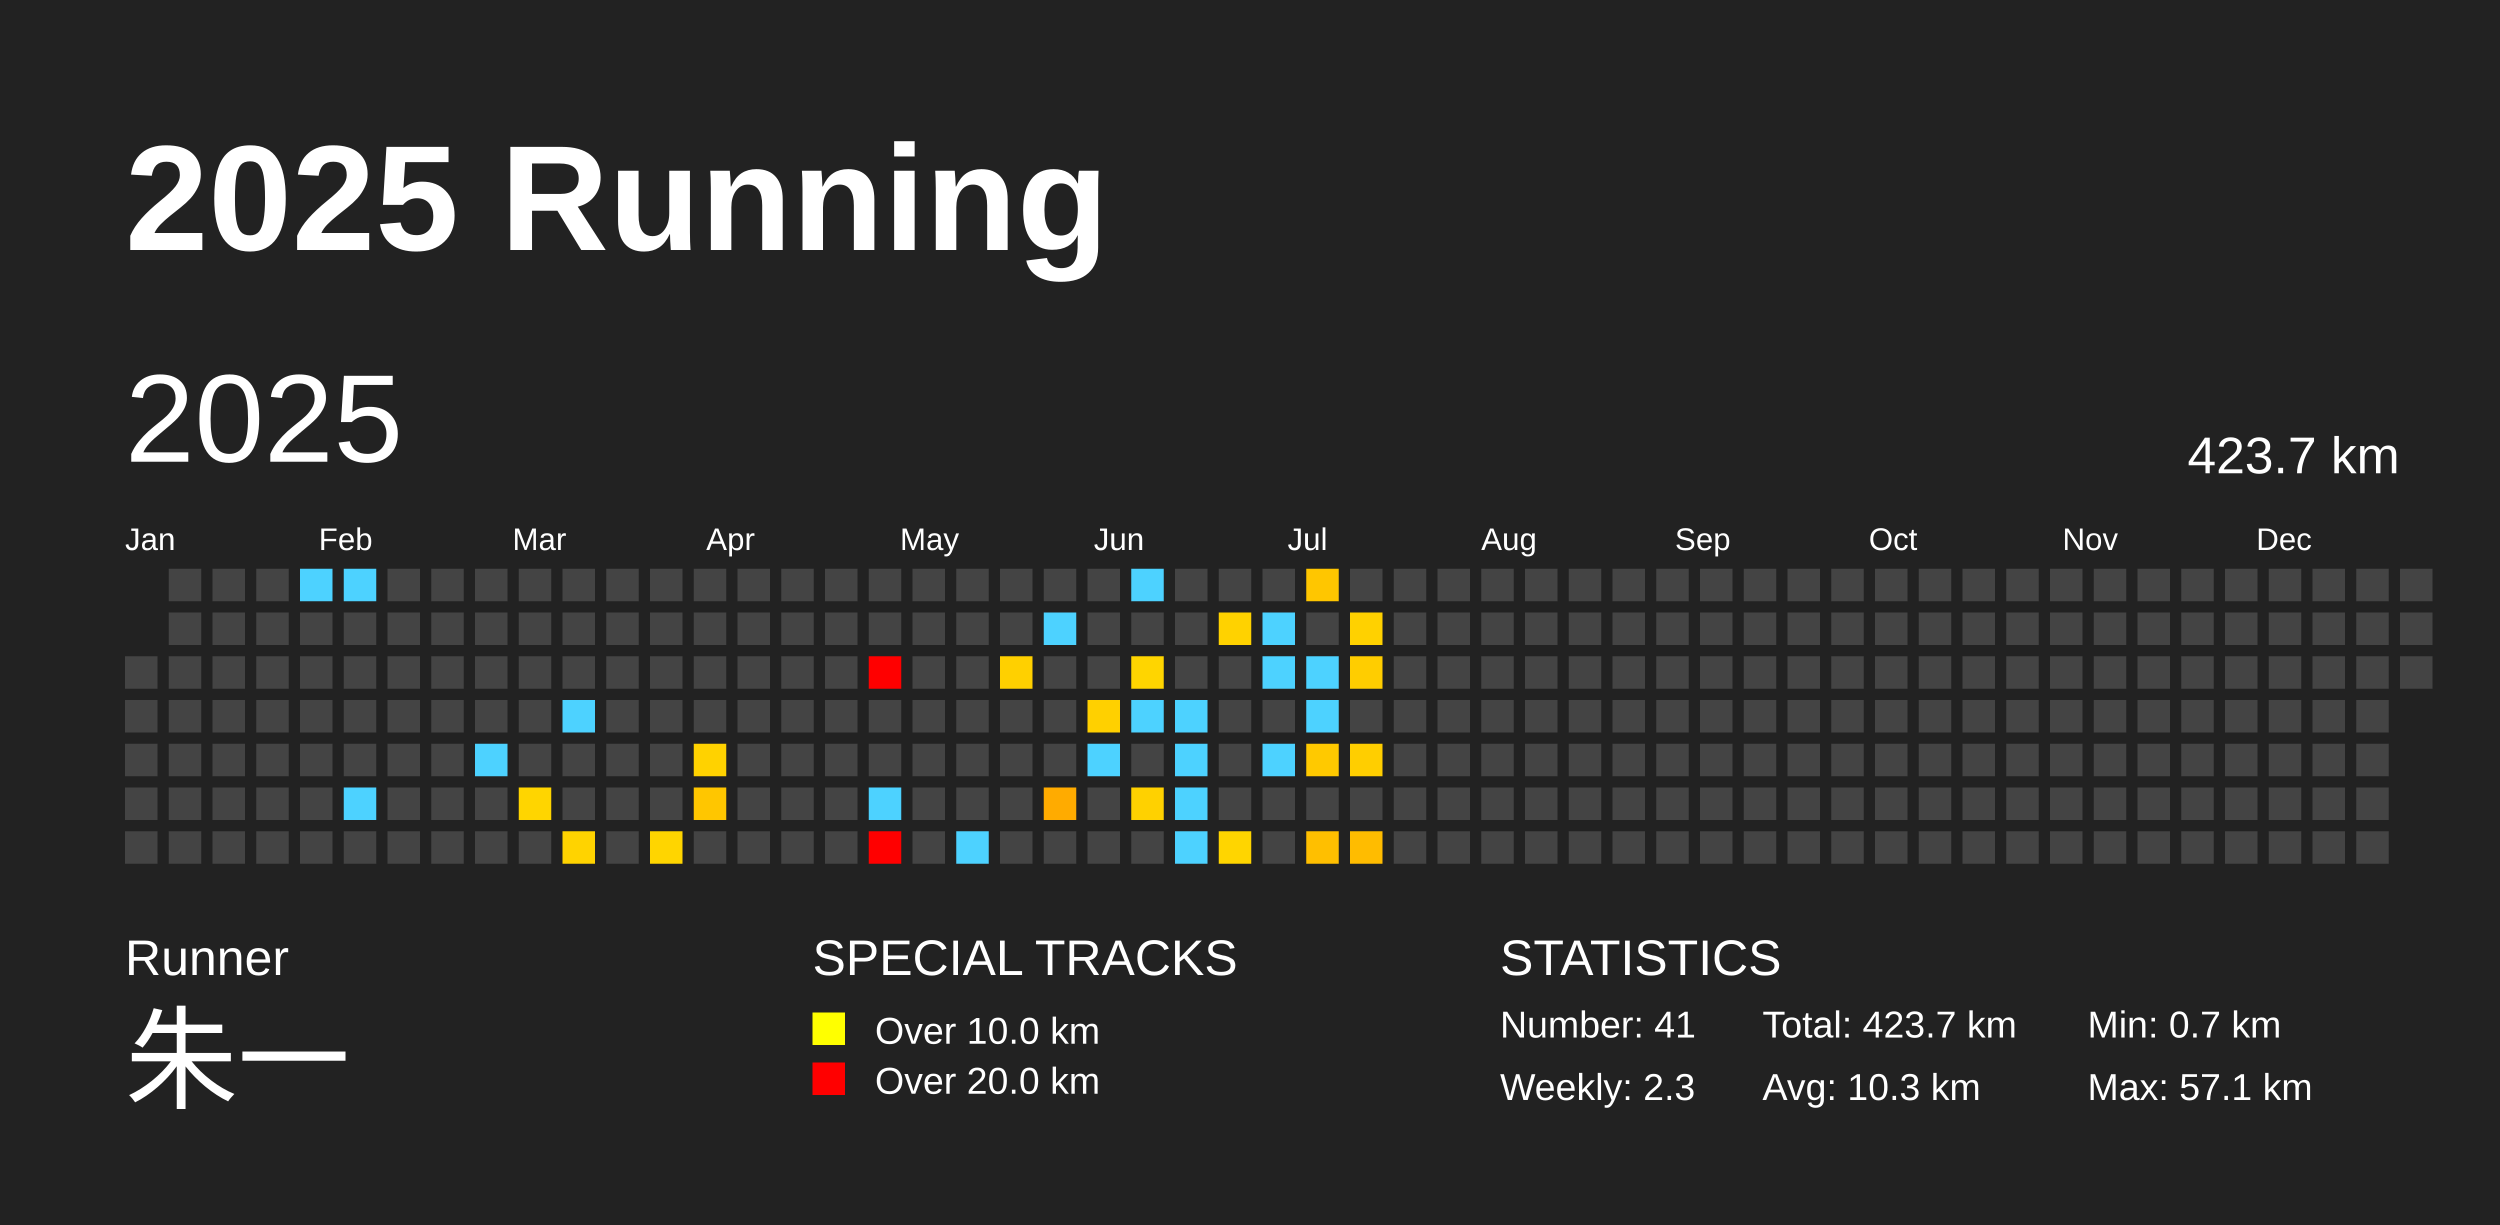
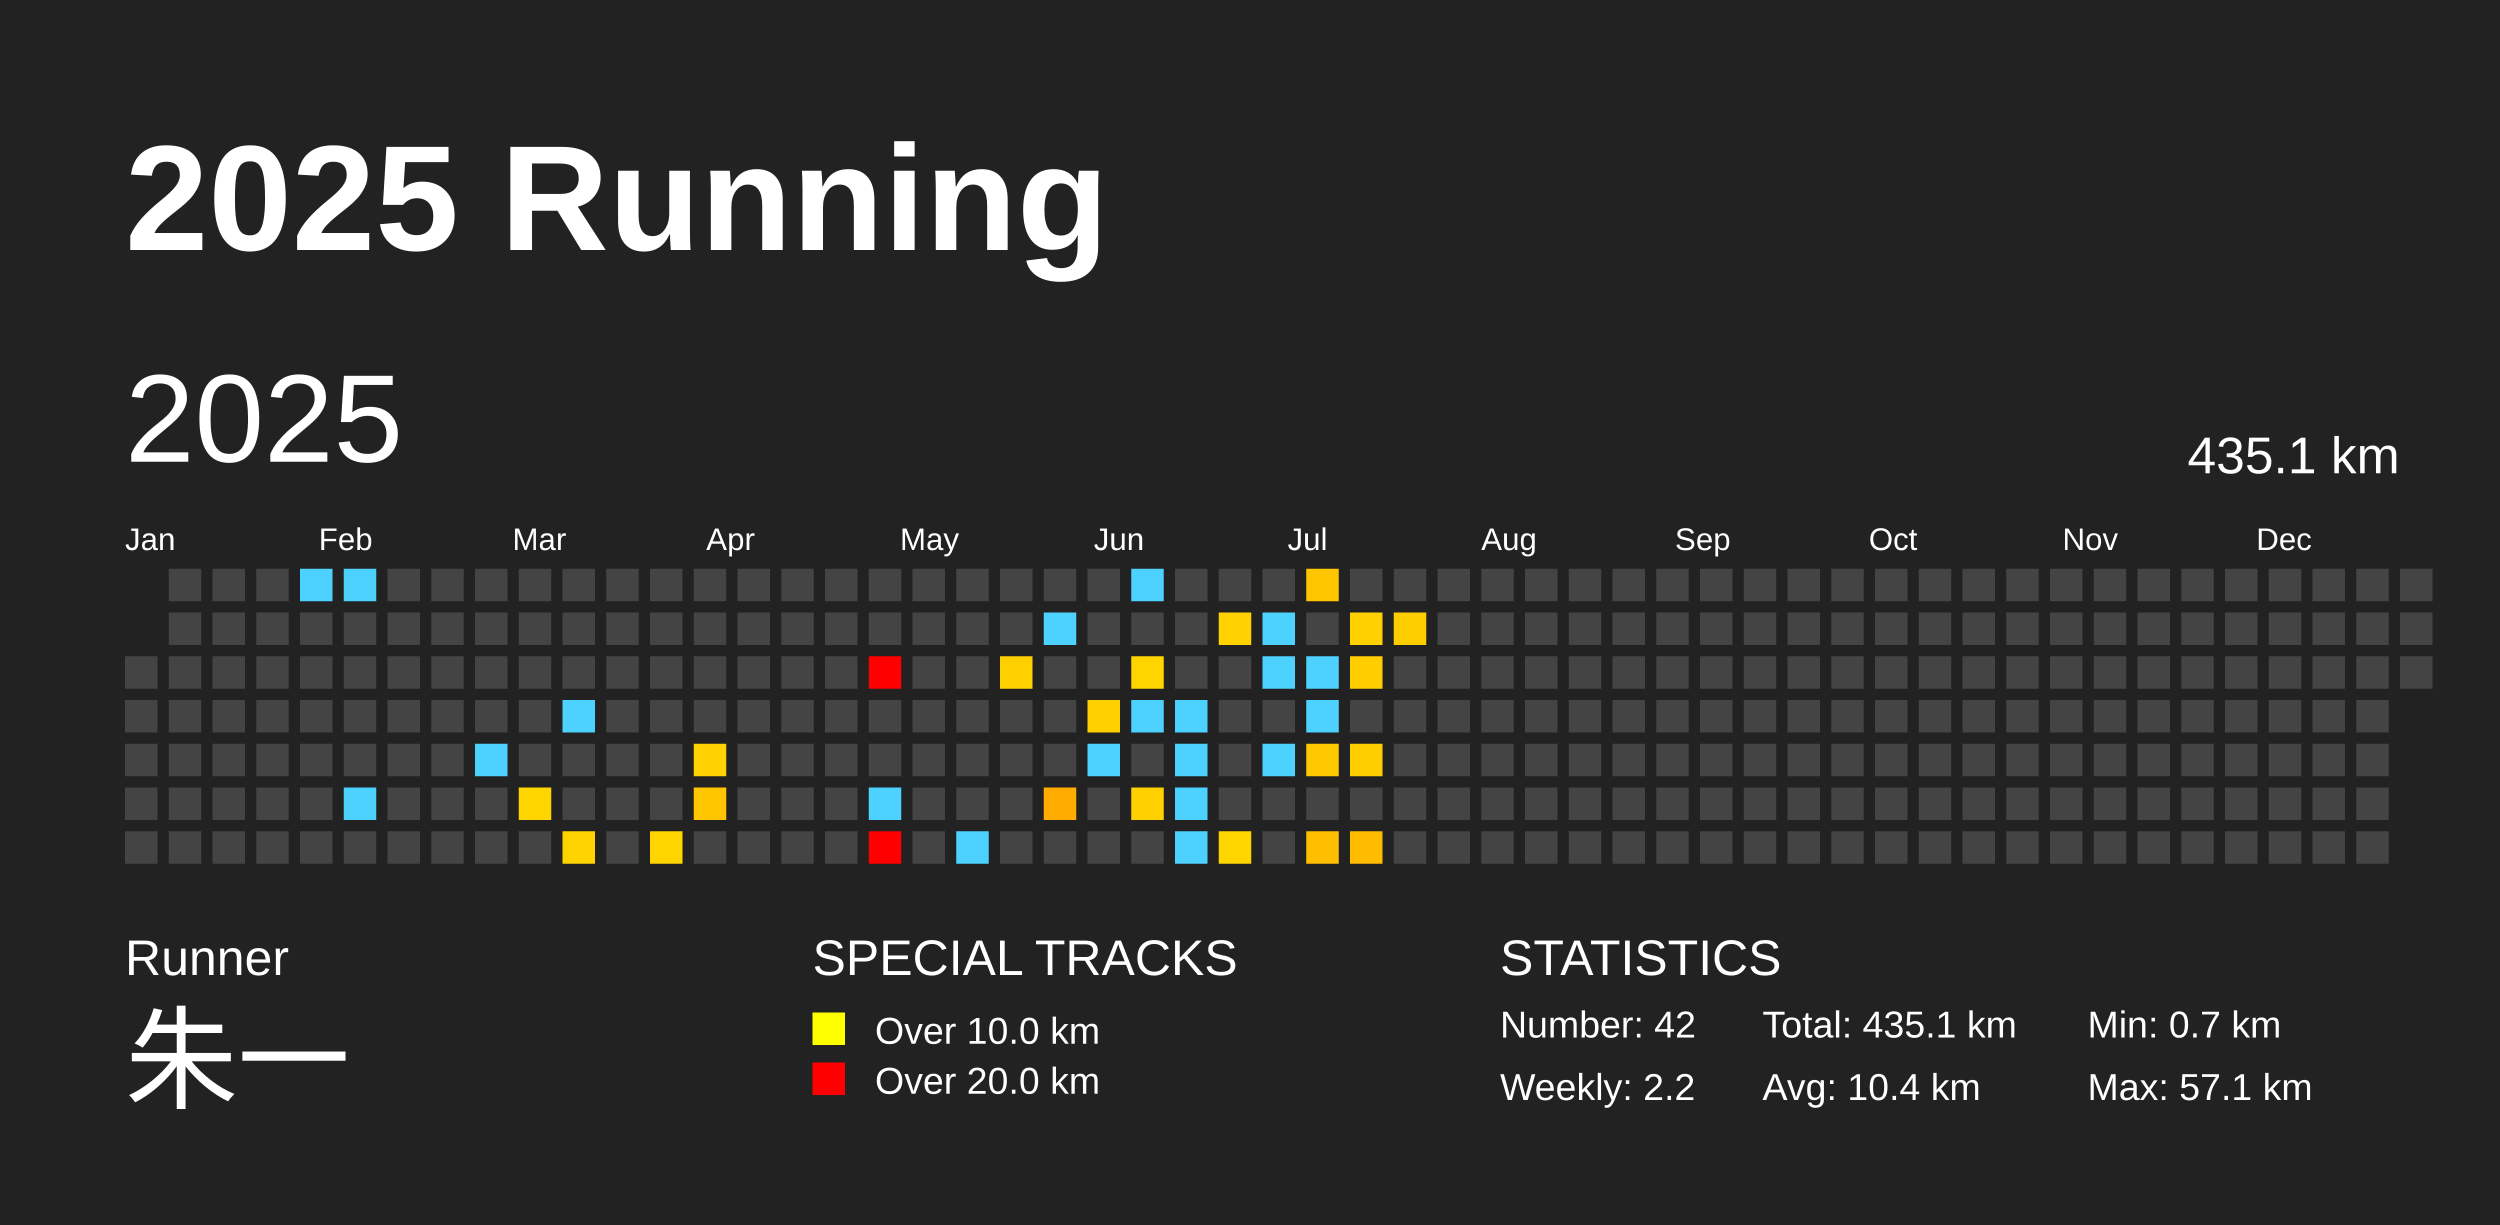
<svg xmlns="http://www.w3.org/2000/svg" baseProfile="full" height="98mm" version="1.1" viewBox="0,0,200,98" width="200mm">
  <defs />
  <rect fill="#222222" height="98" width="200" x="0" y="0" />
  <text fill="#FFFFFF" style="font-size:12px; font-family:Arial; font-weight:bold;" x="10" y="20">2025 Running</text>
  <text fill="#FFFFFF" style="font-size:4px; font-family:Arial" x="10" y="78">Runner</text>
  <text fill="#FFFFFF" style="font-size:9px; font-family:Arial" x="10" y="88">朱一</text>
  <text fill="#FFFFFF" style="font-size:4px; font-family:Arial" x="65" y="78">SPECIAL TRACKS</text>
  <rect fill="yellow" height="2.6" width="2.6" x="65" y="81" />
  <text fill="#FFFFFF" style="font-size:3px; font-family:Arial" x="70" y="83.5">Over 10.0 km</text>
  <rect fill="red" height="2.6" width="2.6" x="65" y="85" />
  <text fill="#FFFFFF" style="font-size:3px; font-family:Arial" x="70" y="87.5">Over 20.0 km</text>
  <text fill="#FFFFFF" style="font-size:4px; font-family:Arial" x="120" y="78">STATISTICS</text>
-   <text fill="#FFFFFF" style="font-size:3px; font-family:Arial" x="120" y="83">Number: 41</text>
-   <text fill="#FFFFFF" style="font-size:3px; font-family:Arial" x="120" y="88">Weekly: 2.3</text>
-   <text fill="#FFFFFF" style="font-size:3px; font-family:Arial" x="141" y="83">Total: 423.7 km</text>
-   <text fill="#FFFFFF" style="font-size:3px; font-family:Arial" x="141" y="88">Avg: 10.3 km</text>
+   <text fill="#FFFFFF" style="font-size:3px; font-family:Arial" x="120" y="83">Number: 42</text>
+   <text fill="#FFFFFF" style="font-size:3px; font-family:Arial" x="120" y="88">Weekly: 2.2</text>
+   <text fill="#FFFFFF" style="font-size:3px; font-family:Arial" x="141" y="83">Total: 435.1 km</text>
+   <text fill="#FFFFFF" style="font-size:3px; font-family:Arial" x="141" y="88">Avg: 10.4 km</text>
  <text fill="#FFFFFF" style="font-size:3px; font-family:Arial" x="167" y="83">Min: 0.7 km</text>
  <text fill="#FFFFFF" style="font-size:3px; font-family:Arial" x="167" y="88">Max: 57.1 km</text>
  <text dominant-baseline="hanging" fill="#FFFFFF" style="font-size:10.0px; font-family:Arial;" x="10" y="30">2025</text>
-   <text dominant-baseline="hanging" fill="#FFFFFF" style="font-size:4.125px; font-family:Arial;" x="175" y="35">423.7 km</text>
+   <text dominant-baseline="hanging" fill="#FFFFFF" style="font-size:4.125px; font-family:Arial;" x="175" y="35">435.1 km</text>
  <text fill="#FFFFFF" style="font-size:2.5px; font-family:Arial" x="10.0" y="44">Jan</text>
  <text fill="#FFFFFF" style="font-size:2.5px; font-family:Arial" x="25.5" y="44">Feb</text>
  <text fill="#FFFFFF" style="font-size:2.5px; font-family:Arial" x="41.0" y="44">Mar</text>
  <text fill="#FFFFFF" style="font-size:2.5px; font-family:Arial" x="56.5" y="44">Apr</text>
  <text fill="#FFFFFF" style="font-size:2.5px; font-family:Arial" x="72.0" y="44">May</text>
  <text fill="#FFFFFF" style="font-size:2.5px; font-family:Arial" x="87.5" y="44">Jun</text>
  <text fill="#FFFFFF" style="font-size:2.5px; font-family:Arial" x="103.0" y="44">Jul</text>
  <text fill="#FFFFFF" style="font-size:2.5px; font-family:Arial" x="118.5" y="44">Aug</text>
  <text fill="#FFFFFF" style="font-size:2.5px; font-family:Arial" x="134.0" y="44">Sep</text>
  <text fill="#FFFFFF" style="font-size:2.5px; font-family:Arial" x="149.5" y="44">Oct</text>
  <text fill="#FFFFFF" style="font-size:2.5px; font-family:Arial" x="165.0" y="44">Nov</text>
  <text fill="#FFFFFF" style="font-size:2.5px; font-family:Arial" x="180.5" y="44">Dec</text>
  <rect fill="#444444" height="2.6" width="2.6" x="10.0" y="52.5" />
  <rect fill="#444444" height="2.6" width="2.6" x="10.0" y="56.0" />
  <rect fill="#444444" height="2.6" width="2.6" x="10.0" y="59.5" />
  <rect fill="#444444" height="2.6" width="2.6" x="10.0" y="63.0" />
  <rect fill="#444444" height="2.6" width="2.6" x="10.0" y="66.5" />
  <rect fill="#444444" height="2.6" width="2.6" x="13.5" y="45.5" />
  <rect fill="#444444" height="2.6" width="2.6" x="13.5" y="49.0" />
  <rect fill="#444444" height="2.6" width="2.6" x="13.5" y="52.5" />
  <rect fill="#444444" height="2.6" width="2.6" x="13.5" y="56.0" />
  <rect fill="#444444" height="2.6" width="2.6" x="13.5" y="59.5" />
  <rect fill="#444444" height="2.6" width="2.6" x="13.5" y="63.0" />
  <rect fill="#444444" height="2.6" width="2.6" x="13.5" y="66.5" />
  <rect fill="#444444" height="2.6" width="2.6" x="17.0" y="45.5" />
  <rect fill="#444444" height="2.6" width="2.6" x="17.0" y="49.0" />
  <rect fill="#444444" height="2.6" width="2.6" x="17.0" y="52.5" />
  <rect fill="#444444" height="2.6" width="2.6" x="17.0" y="56.0" />
  <rect fill="#444444" height="2.6" width="2.6" x="17.0" y="59.5" />
  <rect fill="#444444" height="2.6" width="2.6" x="17.0" y="63.0" />
  <rect fill="#444444" height="2.6" width="2.6" x="17.0" y="66.5" />
  <rect fill="#444444" height="2.6" width="2.6" x="20.5" y="45.5" />
  <rect fill="#444444" height="2.6" width="2.6" x="20.5" y="49.0" />
  <rect fill="#444444" height="2.6" width="2.6" x="20.5" y="52.5" />
  <rect fill="#444444" height="2.6" width="2.6" x="20.5" y="56.0" />
  <rect fill="#444444" height="2.6" width="2.6" x="20.5" y="59.5" />
  <rect fill="#444444" height="2.6" width="2.6" x="20.5" y="63.0" />
  <rect fill="#444444" height="2.6" width="2.6" x="20.5" y="66.5" />
  <rect fill="#4dd2ff" height="2.6" width="2.6" x="24.0" y="45.5" />
  <rect fill="#444444" height="2.6" width="2.6" x="24.0" y="49.0" />
  <rect fill="#444444" height="2.6" width="2.6" x="24.0" y="52.5" />
  <rect fill="#444444" height="2.6" width="2.6" x="24.0" y="56.0" />
  <rect fill="#444444" height="2.6" width="2.6" x="24.0" y="59.5" />
  <rect fill="#444444" height="2.6" width="2.6" x="24.0" y="63.0" />
  <rect fill="#444444" height="2.6" width="2.6" x="24.0" y="66.5" />
  <rect fill="#4dd2ff" height="2.6" width="2.6" x="27.5" y="45.5" />
  <rect fill="#444444" height="2.6" width="2.6" x="27.5" y="49.0" />
  <rect fill="#444444" height="2.6" width="2.6" x="27.5" y="52.5" />
  <rect fill="#444444" height="2.6" width="2.6" x="27.5" y="56.0" />
  <rect fill="#444444" height="2.6" width="2.6" x="27.5" y="59.5" />
  <rect fill="#4dd2ff" height="2.6" width="2.6" x="27.5" y="63.0" />
  <rect fill="#444444" height="2.6" width="2.6" x="27.5" y="66.5" />
  <rect fill="#444444" height="2.6" width="2.6" x="31.0" y="45.5" />
  <rect fill="#444444" height="2.6" width="2.6" x="31.0" y="49.0" />
  <rect fill="#444444" height="2.6" width="2.6" x="31.0" y="52.5" />
  <rect fill="#444444" height="2.6" width="2.6" x="31.0" y="56.0" />
  <rect fill="#444444" height="2.6" width="2.6" x="31.0" y="59.5" />
  <rect fill="#444444" height="2.6" width="2.6" x="31.0" y="63.0" />
  <rect fill="#444444" height="2.6" width="2.6" x="31.0" y="66.5" />
  <rect fill="#444444" height="2.6" width="2.6" x="34.5" y="45.5" />
  <rect fill="#444444" height="2.6" width="2.6" x="34.5" y="49.0" />
  <rect fill="#444444" height="2.6" width="2.6" x="34.5" y="52.5" />
  <rect fill="#444444" height="2.6" width="2.6" x="34.5" y="56.0" />
  <rect fill="#444444" height="2.6" width="2.6" x="34.5" y="59.5" />
  <rect fill="#444444" height="2.6" width="2.6" x="34.5" y="63.0" />
  <rect fill="#444444" height="2.6" width="2.6" x="34.5" y="66.5" />
  <rect fill="#444444" height="2.6" width="2.6" x="38.0" y="45.5" />
  <rect fill="#444444" height="2.6" width="2.6" x="38.0" y="49.0" />
  <rect fill="#444444" height="2.6" width="2.6" x="38.0" y="52.5" />
  <rect fill="#444444" height="2.6" width="2.6" x="38.0" y="56.0" />
  <rect fill="#4dd2ff" height="2.6" width="2.6" x="38.0" y="59.5" />
  <rect fill="#444444" height="2.6" width="2.6" x="38.0" y="63.0" />
  <rect fill="#444444" height="2.6" width="2.6" x="38.0" y="66.5" />
  <rect fill="#444444" height="2.6" width="2.6" x="41.5" y="45.5" />
  <rect fill="#444444" height="2.6" width="2.6" x="41.5" y="49.0" />
  <rect fill="#444444" height="2.6" width="2.6" x="41.5" y="52.5" />
  <rect fill="#444444" height="2.6" width="2.6" x="41.5" y="56.0" />
  <rect fill="#444444" height="2.6" width="2.6" x="41.5" y="59.5" />
  <rect fill="#ffd500" height="2.6" width="2.6" x="41.5" y="63.0" />
  <rect fill="#444444" height="2.6" width="2.6" x="41.5" y="66.5" />
  <rect fill="#444444" height="2.6" width="2.6" x="45.0" y="45.5" />
  <rect fill="#444444" height="2.6" width="2.6" x="45.0" y="49.0" />
  <rect fill="#444444" height="2.6" width="2.6" x="45.0" y="52.5" />
  <rect fill="#4dd2ff" height="2.6" width="2.6" x="45.0" y="56.0" />
  <rect fill="#444444" height="2.6" width="2.6" x="45.0" y="59.5" />
  <rect fill="#444444" height="2.6" width="2.6" x="45.0" y="63.0" />
  <rect fill="#ffd300" height="2.6" width="2.6" x="45.0" y="66.5" />
  <rect fill="#444444" height="2.6" width="2.6" x="48.5" y="45.5" />
  <rect fill="#444444" height="2.6" width="2.6" x="48.5" y="49.0" />
  <rect fill="#444444" height="2.6" width="2.6" x="48.5" y="52.5" />
  <rect fill="#444444" height="2.6" width="2.6" x="48.5" y="56.0" />
  <rect fill="#444444" height="2.6" width="2.6" x="48.5" y="59.5" />
  <rect fill="#444444" height="2.6" width="2.6" x="48.5" y="63.0" />
  <rect fill="#444444" height="2.6" width="2.6" x="48.5" y="66.5" />
  <rect fill="#444444" height="2.6" width="2.6" x="52.0" y="45.5" />
  <rect fill="#444444" height="2.6" width="2.6" x="52.0" y="49.0" />
  <rect fill="#444444" height="2.6" width="2.6" x="52.0" y="52.5" />
  <rect fill="#444444" height="2.6" width="2.6" x="52.0" y="56.0" />
  <rect fill="#444444" height="2.6" width="2.6" x="52.0" y="59.5" />
  <rect fill="#444444" height="2.6" width="2.6" x="52.0" y="63.0" />
  <rect fill="#ffd500" height="2.6" width="2.6" x="52.0" y="66.5" />
  <rect fill="#444444" height="2.6" width="2.6" x="55.5" y="45.5" />
  <rect fill="#444444" height="2.6" width="2.6" x="55.5" y="49.0" />
  <rect fill="#444444" height="2.6" width="2.6" x="55.5" y="52.5" />
  <rect fill="#444444" height="2.6" width="2.6" x="55.5" y="56.0" />
  <rect fill="#ffd200" height="2.6" width="2.6" x="55.5" y="59.5" />
  <rect fill="#ffc600" height="2.6" width="2.6" x="55.5" y="63.0" />
  <rect fill="#444444" height="2.6" width="2.6" x="55.5" y="66.5" />
  <rect fill="#444444" height="2.6" width="2.6" x="59.0" y="45.5" />
  <rect fill="#444444" height="2.6" width="2.6" x="59.0" y="49.0" />
  <rect fill="#444444" height="2.6" width="2.6" x="59.0" y="52.5" />
  <rect fill="#444444" height="2.6" width="2.6" x="59.0" y="56.0" />
  <rect fill="#444444" height="2.6" width="2.6" x="59.0" y="59.5" />
  <rect fill="#444444" height="2.6" width="2.6" x="59.0" y="63.0" />
  <rect fill="#444444" height="2.6" width="2.6" x="59.0" y="66.5" />
  <rect fill="#444444" height="2.6" width="2.6" x="62.5" y="45.5" />
  <rect fill="#444444" height="2.6" width="2.6" x="62.5" y="49.0" />
  <rect fill="#444444" height="2.6" width="2.6" x="62.5" y="52.5" />
  <rect fill="#444444" height="2.6" width="2.6" x="62.5" y="56.0" />
  <rect fill="#444444" height="2.6" width="2.6" x="62.5" y="59.5" />
  <rect fill="#444444" height="2.6" width="2.6" x="62.5" y="63.0" />
  <rect fill="#444444" height="2.6" width="2.6" x="62.5" y="66.5" />
  <rect fill="#444444" height="2.6" width="2.6" x="66.0" y="45.5" />
  <rect fill="#444444" height="2.6" width="2.6" x="66.0" y="49.0" />
  <rect fill="#444444" height="2.6" width="2.6" x="66.0" y="52.5" />
  <rect fill="#444444" height="2.6" width="2.6" x="66.0" y="56.0" />
  <rect fill="#444444" height="2.6" width="2.6" x="66.0" y="59.5" />
  <rect fill="#444444" height="2.6" width="2.6" x="66.0" y="63.0" />
  <rect fill="#444444" height="2.6" width="2.6" x="66.0" y="66.5" />
  <rect fill="#444444" height="2.6" width="2.6" x="69.5" y="45.5" />
  <rect fill="#444444" height="2.6" width="2.6" x="69.5" y="49.0" />
  <rect fill="red" height="2.6" width="2.6" x="69.5" y="52.5" />
  <rect fill="#444444" height="2.6" width="2.6" x="69.5" y="56.0" />
  <rect fill="#444444" height="2.6" width="2.6" x="69.5" y="59.5" />
  <rect fill="#4dd2ff" height="2.6" width="2.6" x="69.5" y="63.0" />
  <rect fill="red" height="2.6" width="2.6" x="69.5" y="66.5" />
  <rect fill="#444444" height="2.6" width="2.6" x="73.0" y="45.5" />
  <rect fill="#444444" height="2.6" width="2.6" x="73.0" y="49.0" />
  <rect fill="#444444" height="2.6" width="2.6" x="73.0" y="52.5" />
  <rect fill="#444444" height="2.6" width="2.6" x="73.0" y="56.0" />
  <rect fill="#444444" height="2.6" width="2.6" x="73.0" y="59.5" />
  <rect fill="#444444" height="2.6" width="2.6" x="73.0" y="63.0" />
  <rect fill="#444444" height="2.6" width="2.6" x="73.0" y="66.5" />
  <rect fill="#444444" height="2.6" width="2.6" x="76.5" y="45.5" />
  <rect fill="#444444" height="2.6" width="2.6" x="76.5" y="49.0" />
  <rect fill="#444444" height="2.6" width="2.6" x="76.5" y="52.5" />
  <rect fill="#444444" height="2.6" width="2.6" x="76.5" y="56.0" />
  <rect fill="#444444" height="2.6" width="2.6" x="76.5" y="59.5" />
  <rect fill="#444444" height="2.6" width="2.6" x="76.5" y="63.0" />
  <rect fill="#4dd2ff" height="2.6" width="2.6" x="76.5" y="66.5" />
  <rect fill="#444444" height="2.6" width="2.6" x="80.0" y="45.5" />
  <rect fill="#444444" height="2.6" width="2.6" x="80.0" y="49.0" />
  <rect fill="#ffd000" height="2.6" width="2.6" x="80.0" y="52.5" />
  <rect fill="#444444" height="2.6" width="2.6" x="80.0" y="56.0" />
  <rect fill="#444444" height="2.6" width="2.6" x="80.0" y="59.5" />
  <rect fill="#444444" height="2.6" width="2.6" x="80.0" y="63.0" />
  <rect fill="#444444" height="2.6" width="2.6" x="80.0" y="66.5" />
  <rect fill="#444444" height="2.6" width="2.6" x="83.5" y="45.5" />
  <rect fill="#4dd2ff" height="2.6" width="2.6" x="83.5" y="49.0" />
  <rect fill="#444444" height="2.6" width="2.6" x="83.5" y="52.5" />
  <rect fill="#444444" height="2.6" width="2.6" x="83.5" y="56.0" />
  <rect fill="#444444" height="2.6" width="2.6" x="83.5" y="59.5" />
  <rect fill="#ffab00" height="2.6" width="2.6" x="83.5" y="63.0" />
  <rect fill="#444444" height="2.6" width="2.6" x="83.5" y="66.5" />
  <rect fill="#444444" height="2.6" width="2.6" x="87.0" y="45.5" />
  <rect fill="#444444" height="2.6" width="2.6" x="87.0" y="49.0" />
  <rect fill="#444444" height="2.6" width="2.6" x="87.0" y="52.5" />
  <rect fill="#ffd000" height="2.6" width="2.6" x="87.0" y="56.0" />
  <rect fill="#4dd2ff" height="2.6" width="2.6" x="87.0" y="59.5" />
  <rect fill="#444444" height="2.6" width="2.6" x="87.0" y="63.0" />
  <rect fill="#444444" height="2.6" width="2.6" x="87.0" y="66.5" />
  <rect fill="#4dd2ff" height="2.6" width="2.6" x="90.5" y="45.5" />
  <rect fill="#444444" height="2.6" width="2.6" x="90.5" y="49.0" />
  <rect fill="#ffd500" height="2.6" width="2.6" x="90.5" y="52.5" />
  <rect fill="#4dd2ff" height="2.6" width="2.6" x="90.5" y="56.0" />
  <rect fill="#444444" height="2.6" width="2.6" x="90.5" y="59.5" />
  <rect fill="#ffd100" height="2.6" width="2.6" x="90.5" y="63.0" />
  <rect fill="#444444" height="2.6" width="2.6" x="90.5" y="66.5" />
  <rect fill="#444444" height="2.6" width="2.6" x="94.0" y="45.5" />
  <rect fill="#444444" height="2.6" width="2.6" x="94.0" y="49.0" />
  <rect fill="#444444" height="2.6" width="2.6" x="94.0" y="52.5" />
  <rect fill="#4dd2ff" height="2.6" width="2.6" x="94.0" y="56.0" />
  <rect fill="#4dd2ff" height="2.6" width="2.6" x="94.0" y="59.5" />
  <rect fill="#4dd2ff" height="2.6" width="2.6" x="94.0" y="63.0" />
  <rect fill="#4dd2ff" height="2.6" width="2.6" x="94.0" y="66.5" />
  <rect fill="#444444" height="2.6" width="2.6" x="97.5" y="45.5" />
  <rect fill="#ffd200" height="2.6" width="2.6" x="97.5" y="49.0" />
  <rect fill="#444444" height="2.6" width="2.6" x="97.5" y="52.5" />
  <rect fill="#444444" height="2.6" width="2.6" x="97.5" y="56.0" />
  <rect fill="#444444" height="2.6" width="2.6" x="97.5" y="59.5" />
  <rect fill="#444444" height="2.6" width="2.6" x="97.5" y="63.0" />
  <rect fill="#ffd500" height="2.6" width="2.6" x="97.5" y="66.5" />
  <rect fill="#444444" height="2.6" width="2.6" x="101.0" y="45.5" />
  <rect fill="#4dd2ff" height="2.6" width="2.6" x="101.0" y="49.0" />
  <rect fill="#4dd2ff" height="2.6" width="2.6" x="101.0" y="52.5" />
  <rect fill="#444444" height="2.6" width="2.6" x="101.0" y="56.0" />
  <rect fill="#4dd2ff" height="2.6" width="2.6" x="101.0" y="59.5" />
  <rect fill="#444444" height="2.6" width="2.6" x="101.0" y="63.0" />
  <rect fill="#444444" height="2.6" width="2.6" x="101.0" y="66.5" />
  <rect fill="#ffc600" height="2.6" width="2.6" x="104.5" y="45.5" />
  <rect fill="#444444" height="2.6" width="2.6" x="104.5" y="49.0" />
  <rect fill="#4dd2ff" height="2.6" width="2.6" x="104.5" y="52.5" />
  <rect fill="#4dd2ff" height="2.6" width="2.6" x="104.5" y="56.0" />
  <rect fill="#ffc900" height="2.6" width="2.6" x="104.5" y="59.5" />
  <rect fill="#444444" height="2.6" width="2.6" x="104.5" y="63.0" />
  <rect fill="#ffbf00" height="2.6" width="2.6" x="104.5" y="66.5" />
  <rect fill="#444444" height="2.6" width="2.6" x="108.0" y="45.5" />
  <rect fill="#ffd100" height="2.6" width="2.6" x="108.0" y="49.0" />
  <rect fill="#ffcd00" height="2.6" width="2.6" x="108.0" y="52.5" />
  <rect fill="#444444" height="2.6" width="2.6" x="108.0" y="56.0" />
  <rect fill="#ffce00" height="2.6" width="2.6" x="108.0" y="59.5" />
  <rect fill="#444444" height="2.6" width="2.6" x="108.0" y="63.0" />
  <rect fill="#ffbc00" height="2.6" width="2.6" x="108.0" y="66.5" />
  <rect fill="#444444" height="2.6" width="2.6" x="111.5" y="45.5" />
-   <rect fill="#444444" height="2.6" width="2.6" x="111.5" y="49.0" />
+   <rect fill="#ffce00" height="2.6" width="2.6" x="111.5" y="49.0" />
  <rect fill="#444444" height="2.6" width="2.6" x="111.5" y="52.5" />
  <rect fill="#444444" height="2.6" width="2.6" x="111.5" y="56.0" />
  <rect fill="#444444" height="2.6" width="2.6" x="111.5" y="59.5" />
  <rect fill="#444444" height="2.6" width="2.6" x="111.5" y="63.0" />
  <rect fill="#444444" height="2.6" width="2.6" x="111.5" y="66.5" />
  <rect fill="#444444" height="2.6" width="2.6" x="115.0" y="45.5" />
  <rect fill="#444444" height="2.6" width="2.6" x="115.0" y="49.0" />
  <rect fill="#444444" height="2.6" width="2.6" x="115.0" y="52.5" />
  <rect fill="#444444" height="2.6" width="2.6" x="115.0" y="56.0" />
  <rect fill="#444444" height="2.6" width="2.6" x="115.0" y="59.5" />
  <rect fill="#444444" height="2.6" width="2.6" x="115.0" y="63.0" />
  <rect fill="#444444" height="2.6" width="2.6" x="115.0" y="66.5" />
  <rect fill="#444444" height="2.6" width="2.6" x="118.5" y="45.5" />
  <rect fill="#444444" height="2.6" width="2.6" x="118.5" y="49.0" />
  <rect fill="#444444" height="2.6" width="2.6" x="118.5" y="52.5" />
  <rect fill="#444444" height="2.6" width="2.6" x="118.5" y="56.0" />
  <rect fill="#444444" height="2.6" width="2.6" x="118.5" y="59.5" />
  <rect fill="#444444" height="2.6" width="2.6" x="118.5" y="63.0" />
  <rect fill="#444444" height="2.6" width="2.6" x="118.5" y="66.5" />
  <rect fill="#444444" height="2.6" width="2.6" x="122.0" y="45.5" />
  <rect fill="#444444" height="2.6" width="2.6" x="122.0" y="49.0" />
  <rect fill="#444444" height="2.6" width="2.6" x="122.0" y="52.5" />
  <rect fill="#444444" height="2.6" width="2.6" x="122.0" y="56.0" />
  <rect fill="#444444" height="2.6" width="2.6" x="122.0" y="59.5" />
  <rect fill="#444444" height="2.6" width="2.6" x="122.0" y="63.0" />
  <rect fill="#444444" height="2.6" width="2.6" x="122.0" y="66.5" />
  <rect fill="#444444" height="2.6" width="2.6" x="125.5" y="45.5" />
  <rect fill="#444444" height="2.6" width="2.6" x="125.5" y="49.0" />
  <rect fill="#444444" height="2.6" width="2.6" x="125.5" y="52.5" />
  <rect fill="#444444" height="2.6" width="2.6" x="125.5" y="56.0" />
  <rect fill="#444444" height="2.6" width="2.6" x="125.5" y="59.5" />
  <rect fill="#444444" height="2.6" width="2.6" x="125.5" y="63.0" />
  <rect fill="#444444" height="2.6" width="2.6" x="125.5" y="66.5" />
  <rect fill="#444444" height="2.6" width="2.6" x="129.0" y="45.5" />
  <rect fill="#444444" height="2.6" width="2.6" x="129.0" y="49.0" />
  <rect fill="#444444" height="2.6" width="2.6" x="129.0" y="52.5" />
  <rect fill="#444444" height="2.6" width="2.6" x="129.0" y="56.0" />
  <rect fill="#444444" height="2.6" width="2.6" x="129.0" y="59.5" />
  <rect fill="#444444" height="2.6" width="2.6" x="129.0" y="63.0" />
  <rect fill="#444444" height="2.6" width="2.6" x="129.0" y="66.5" />
  <rect fill="#444444" height="2.6" width="2.6" x="132.5" y="45.5" />
  <rect fill="#444444" height="2.6" width="2.6" x="132.5" y="49.0" />
  <rect fill="#444444" height="2.6" width="2.6" x="132.5" y="52.5" />
  <rect fill="#444444" height="2.6" width="2.6" x="132.5" y="56.0" />
  <rect fill="#444444" height="2.6" width="2.6" x="132.5" y="59.5" />
  <rect fill="#444444" height="2.6" width="2.6" x="132.5" y="63.0" />
  <rect fill="#444444" height="2.6" width="2.6" x="132.5" y="66.5" />
  <rect fill="#444444" height="2.6" width="2.6" x="136.0" y="45.5" />
  <rect fill="#444444" height="2.6" width="2.6" x="136.0" y="49.0" />
  <rect fill="#444444" height="2.6" width="2.6" x="136.0" y="52.5" />
  <rect fill="#444444" height="2.6" width="2.6" x="136.0" y="56.0" />
  <rect fill="#444444" height="2.6" width="2.6" x="136.0" y="59.5" />
  <rect fill="#444444" height="2.6" width="2.6" x="136.0" y="63.0" />
  <rect fill="#444444" height="2.6" width="2.6" x="136.0" y="66.5" />
  <rect fill="#444444" height="2.6" width="2.6" x="139.5" y="45.5" />
  <rect fill="#444444" height="2.6" width="2.6" x="139.5" y="49.0" />
  <rect fill="#444444" height="2.6" width="2.6" x="139.5" y="52.5" />
  <rect fill="#444444" height="2.6" width="2.6" x="139.5" y="56.0" />
  <rect fill="#444444" height="2.6" width="2.6" x="139.5" y="59.5" />
  <rect fill="#444444" height="2.6" width="2.6" x="139.5" y="63.0" />
  <rect fill="#444444" height="2.6" width="2.6" x="139.5" y="66.5" />
  <rect fill="#444444" height="2.6" width="2.6" x="143.0" y="45.5" />
  <rect fill="#444444" height="2.6" width="2.6" x="143.0" y="49.0" />
  <rect fill="#444444" height="2.6" width="2.6" x="143.0" y="52.5" />
  <rect fill="#444444" height="2.6" width="2.6" x="143.0" y="56.0" />
  <rect fill="#444444" height="2.6" width="2.6" x="143.0" y="59.5" />
  <rect fill="#444444" height="2.6" width="2.6" x="143.0" y="63.0" />
  <rect fill="#444444" height="2.6" width="2.6" x="143.0" y="66.5" />
  <rect fill="#444444" height="2.6" width="2.6" x="146.5" y="45.5" />
  <rect fill="#444444" height="2.6" width="2.6" x="146.5" y="49.0" />
  <rect fill="#444444" height="2.6" width="2.6" x="146.5" y="52.5" />
  <rect fill="#444444" height="2.6" width="2.6" x="146.5" y="56.0" />
  <rect fill="#444444" height="2.6" width="2.6" x="146.5" y="59.5" />
  <rect fill="#444444" height="2.6" width="2.6" x="146.5" y="63.0" />
  <rect fill="#444444" height="2.6" width="2.6" x="146.5" y="66.5" />
  <rect fill="#444444" height="2.6" width="2.6" x="150.0" y="45.5" />
  <rect fill="#444444" height="2.6" width="2.6" x="150.0" y="49.0" />
  <rect fill="#444444" height="2.6" width="2.6" x="150.0" y="52.5" />
  <rect fill="#444444" height="2.6" width="2.6" x="150.0" y="56.0" />
  <rect fill="#444444" height="2.6" width="2.6" x="150.0" y="59.5" />
  <rect fill="#444444" height="2.6" width="2.6" x="150.0" y="63.0" />
  <rect fill="#444444" height="2.6" width="2.6" x="150.0" y="66.5" />
  <rect fill="#444444" height="2.6" width="2.6" x="153.5" y="45.5" />
  <rect fill="#444444" height="2.6" width="2.6" x="153.5" y="49.0" />
  <rect fill="#444444" height="2.6" width="2.6" x="153.5" y="52.5" />
  <rect fill="#444444" height="2.6" width="2.6" x="153.5" y="56.0" />
  <rect fill="#444444" height="2.6" width="2.6" x="153.5" y="59.5" />
  <rect fill="#444444" height="2.6" width="2.6" x="153.5" y="63.0" />
  <rect fill="#444444" height="2.6" width="2.6" x="153.5" y="66.5" />
  <rect fill="#444444" height="2.6" width="2.6" x="157.0" y="45.5" />
  <rect fill="#444444" height="2.6" width="2.6" x="157.0" y="49.0" />
  <rect fill="#444444" height="2.6" width="2.6" x="157.0" y="52.5" />
  <rect fill="#444444" height="2.6" width="2.6" x="157.0" y="56.0" />
  <rect fill="#444444" height="2.6" width="2.6" x="157.0" y="59.5" />
  <rect fill="#444444" height="2.6" width="2.6" x="157.0" y="63.0" />
  <rect fill="#444444" height="2.6" width="2.6" x="157.0" y="66.5" />
  <rect fill="#444444" height="2.6" width="2.6" x="160.5" y="45.5" />
  <rect fill="#444444" height="2.6" width="2.6" x="160.5" y="49.0" />
  <rect fill="#444444" height="2.6" width="2.6" x="160.5" y="52.5" />
  <rect fill="#444444" height="2.6" width="2.6" x="160.5" y="56.0" />
  <rect fill="#444444" height="2.6" width="2.6" x="160.5" y="59.5" />
  <rect fill="#444444" height="2.6" width="2.6" x="160.5" y="63.0" />
  <rect fill="#444444" height="2.6" width="2.6" x="160.5" y="66.5" />
  <rect fill="#444444" height="2.6" width="2.6" x="164.0" y="45.5" />
  <rect fill="#444444" height="2.6" width="2.6" x="164.0" y="49.0" />
  <rect fill="#444444" height="2.6" width="2.6" x="164.0" y="52.5" />
  <rect fill="#444444" height="2.6" width="2.6" x="164.0" y="56.0" />
  <rect fill="#444444" height="2.6" width="2.6" x="164.0" y="59.5" />
  <rect fill="#444444" height="2.6" width="2.6" x="164.0" y="63.0" />
  <rect fill="#444444" height="2.6" width="2.6" x="164.0" y="66.5" />
  <rect fill="#444444" height="2.6" width="2.6" x="167.5" y="45.5" />
  <rect fill="#444444" height="2.6" width="2.6" x="167.5" y="49.0" />
  <rect fill="#444444" height="2.6" width="2.6" x="167.5" y="52.5" />
  <rect fill="#444444" height="2.6" width="2.6" x="167.5" y="56.0" />
  <rect fill="#444444" height="2.6" width="2.6" x="167.5" y="59.5" />
  <rect fill="#444444" height="2.6" width="2.6" x="167.5" y="63.0" />
  <rect fill="#444444" height="2.6" width="2.6" x="167.5" y="66.5" />
  <rect fill="#444444" height="2.6" width="2.6" x="171.0" y="45.5" />
  <rect fill="#444444" height="2.6" width="2.6" x="171.0" y="49.0" />
  <rect fill="#444444" height="2.6" width="2.6" x="171.0" y="52.5" />
  <rect fill="#444444" height="2.6" width="2.6" x="171.0" y="56.0" />
  <rect fill="#444444" height="2.6" width="2.6" x="171.0" y="59.5" />
  <rect fill="#444444" height="2.6" width="2.6" x="171.0" y="63.0" />
  <rect fill="#444444" height="2.6" width="2.6" x="171.0" y="66.5" />
  <rect fill="#444444" height="2.6" width="2.6" x="174.5" y="45.5" />
  <rect fill="#444444" height="2.6" width="2.6" x="174.5" y="49.0" />
  <rect fill="#444444" height="2.6" width="2.6" x="174.5" y="52.5" />
  <rect fill="#444444" height="2.6" width="2.6" x="174.5" y="56.0" />
  <rect fill="#444444" height="2.6" width="2.6" x="174.5" y="59.5" />
  <rect fill="#444444" height="2.6" width="2.6" x="174.5" y="63.0" />
  <rect fill="#444444" height="2.6" width="2.6" x="174.5" y="66.5" />
  <rect fill="#444444" height="2.6" width="2.6" x="178.0" y="45.5" />
  <rect fill="#444444" height="2.6" width="2.6" x="178.0" y="49.0" />
  <rect fill="#444444" height="2.6" width="2.6" x="178.0" y="52.5" />
  <rect fill="#444444" height="2.6" width="2.6" x="178.0" y="56.0" />
  <rect fill="#444444" height="2.6" width="2.6" x="178.0" y="59.5" />
  <rect fill="#444444" height="2.6" width="2.6" x="178.0" y="63.0" />
  <rect fill="#444444" height="2.6" width="2.6" x="178.0" y="66.5" />
  <rect fill="#444444" height="2.6" width="2.6" x="181.5" y="45.5" />
  <rect fill="#444444" height="2.6" width="2.6" x="181.5" y="49.0" />
  <rect fill="#444444" height="2.6" width="2.6" x="181.5" y="52.5" />
  <rect fill="#444444" height="2.6" width="2.6" x="181.5" y="56.0" />
  <rect fill="#444444" height="2.6" width="2.6" x="181.5" y="59.5" />
  <rect fill="#444444" height="2.6" width="2.6" x="181.5" y="63.0" />
  <rect fill="#444444" height="2.6" width="2.6" x="181.5" y="66.5" />
  <rect fill="#444444" height="2.6" width="2.6" x="185.0" y="45.5" />
  <rect fill="#444444" height="2.6" width="2.6" x="185.0" y="49.0" />
  <rect fill="#444444" height="2.6" width="2.6" x="185.0" y="52.5" />
  <rect fill="#444444" height="2.6" width="2.6" x="185.0" y="56.0" />
  <rect fill="#444444" height="2.6" width="2.6" x="185.0" y="59.5" />
  <rect fill="#444444" height="2.6" width="2.6" x="185.0" y="63.0" />
  <rect fill="#444444" height="2.6" width="2.6" x="185.0" y="66.5" />
  <rect fill="#444444" height="2.6" width="2.6" x="188.5" y="45.5" />
  <rect fill="#444444" height="2.6" width="2.6" x="188.5" y="49.0" />
  <rect fill="#444444" height="2.6" width="2.6" x="188.5" y="52.5" />
  <rect fill="#444444" height="2.6" width="2.6" x="188.5" y="56.0" />
  <rect fill="#444444" height="2.6" width="2.6" x="188.5" y="59.5" />
  <rect fill="#444444" height="2.6" width="2.6" x="188.5" y="63.0" />
  <rect fill="#444444" height="2.6" width="2.6" x="188.5" y="66.5" />
  <rect fill="#444444" height="2.6" width="2.6" x="192.0" y="45.5" />
  <rect fill="#444444" height="2.6" width="2.6" x="192.0" y="49.0" />
  <rect fill="#444444" height="2.6" width="2.6" x="192.0" y="52.5" />
</svg>
